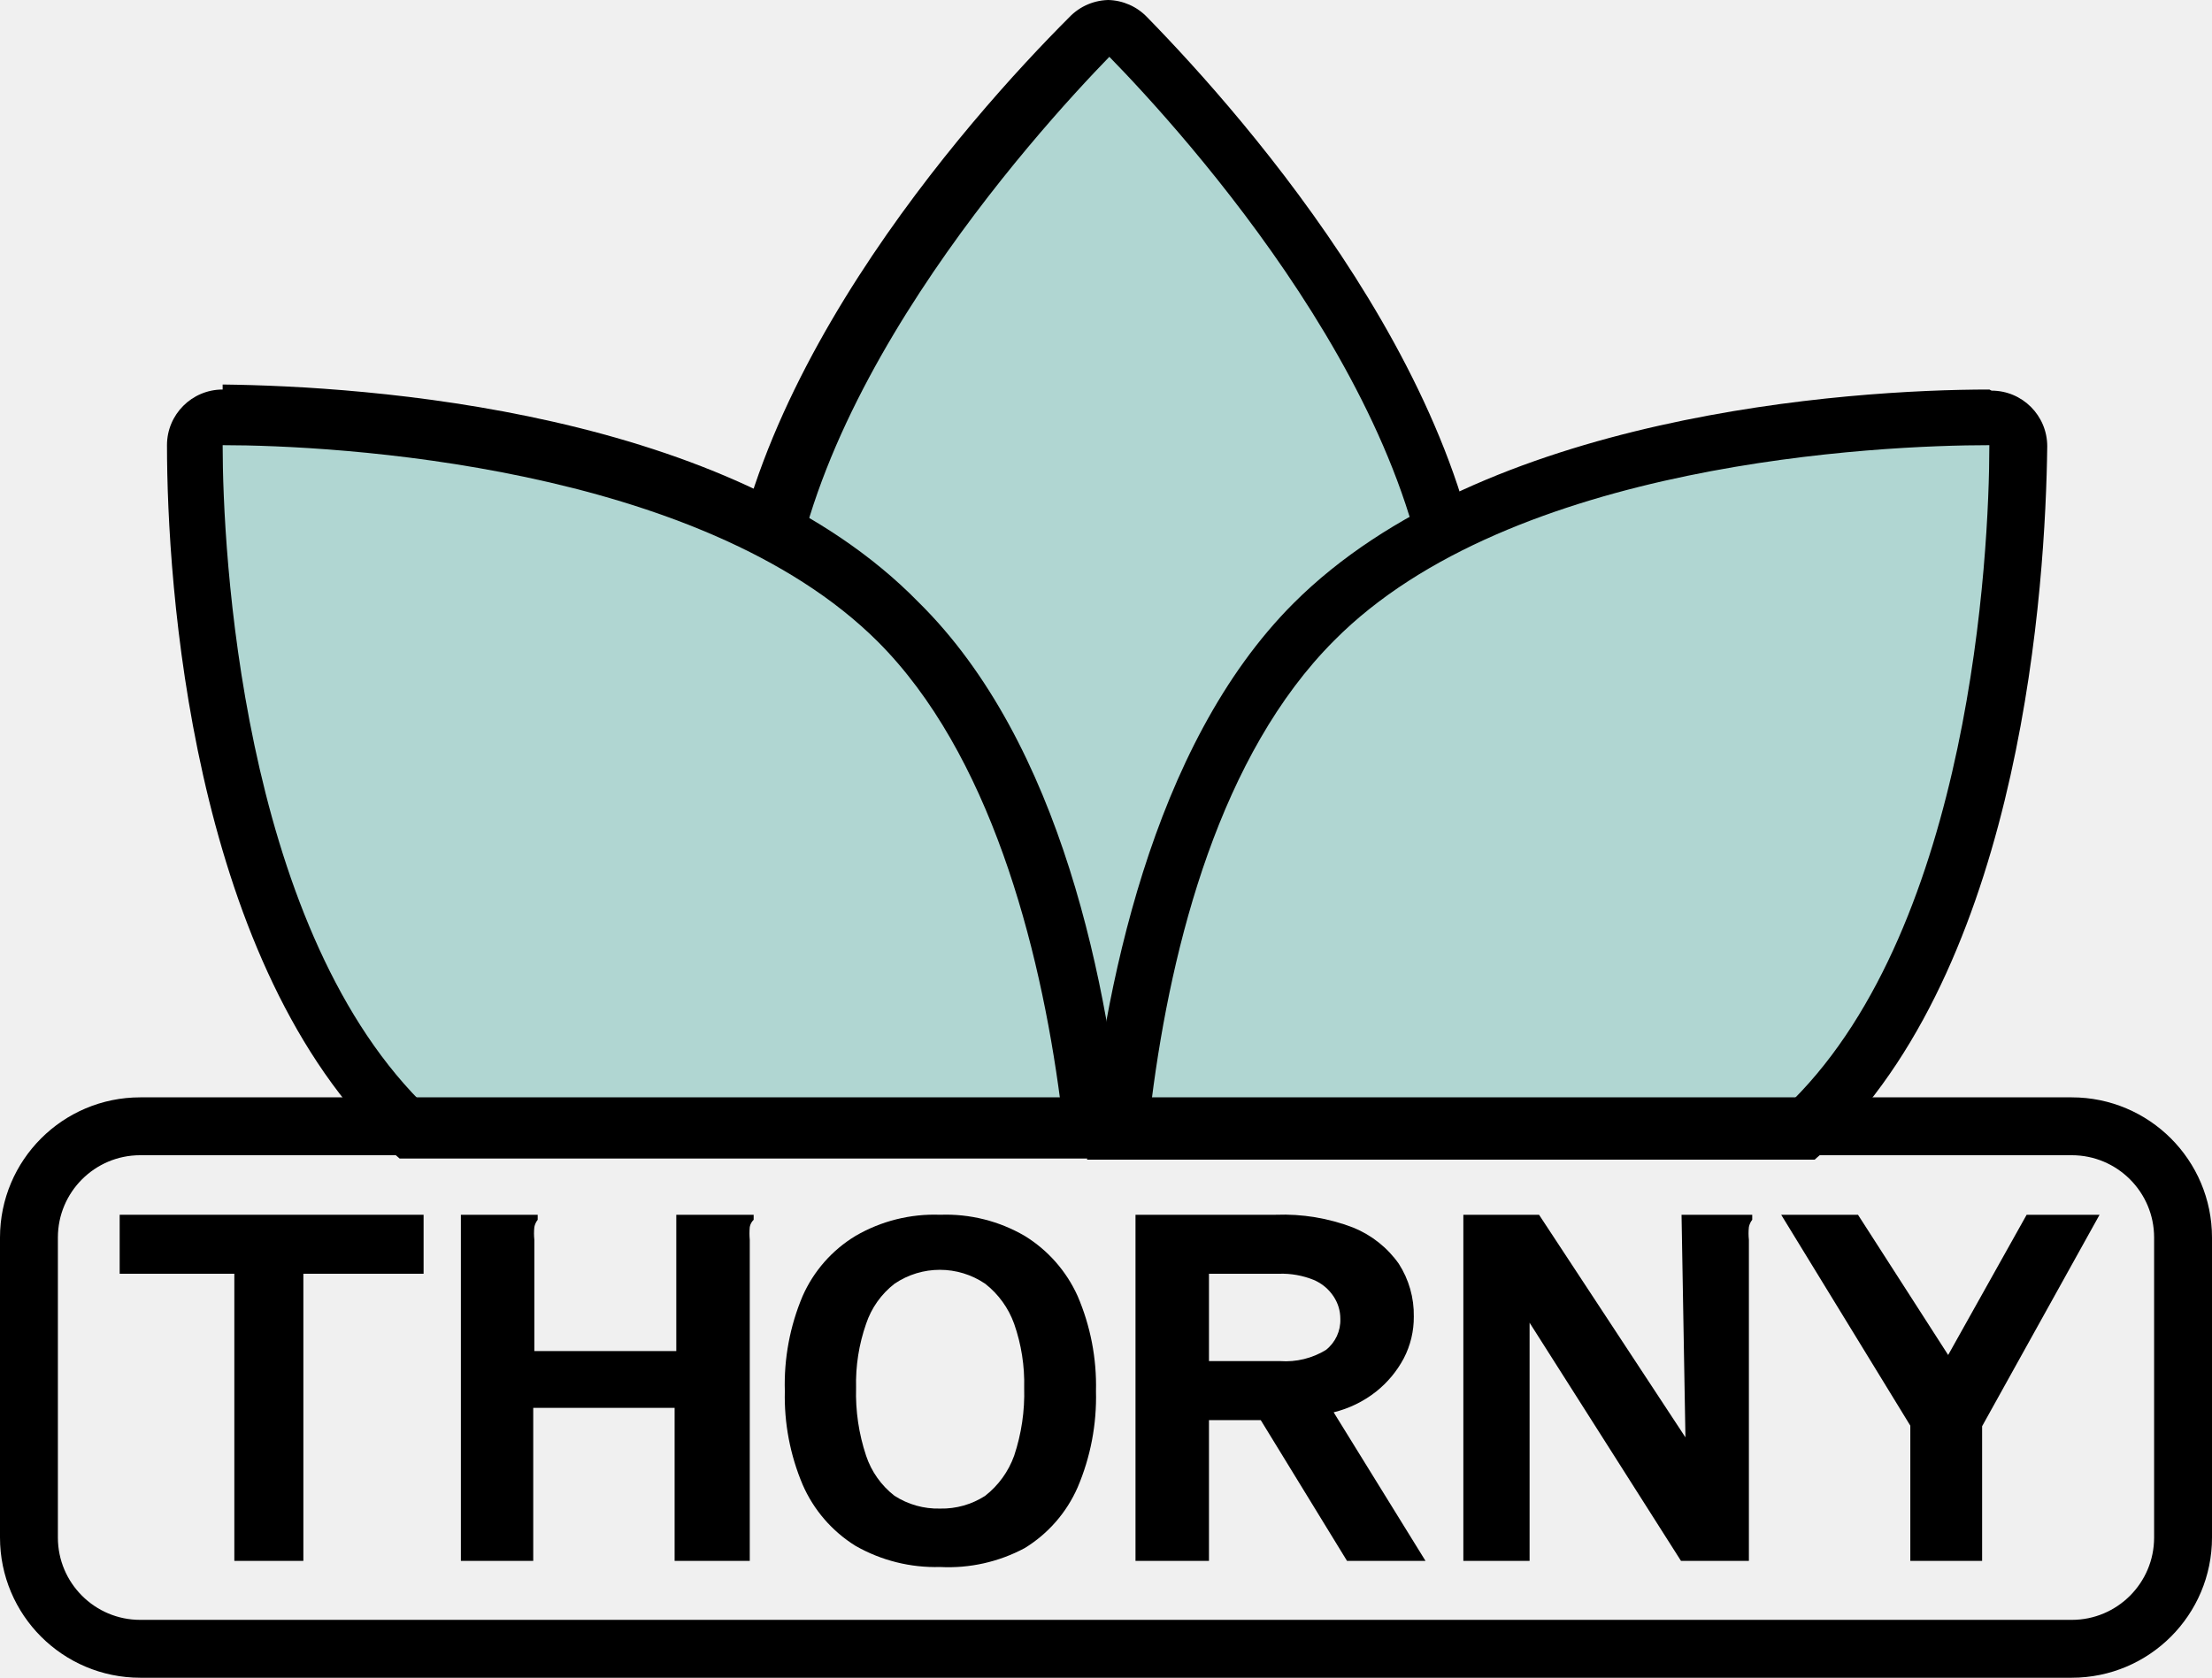
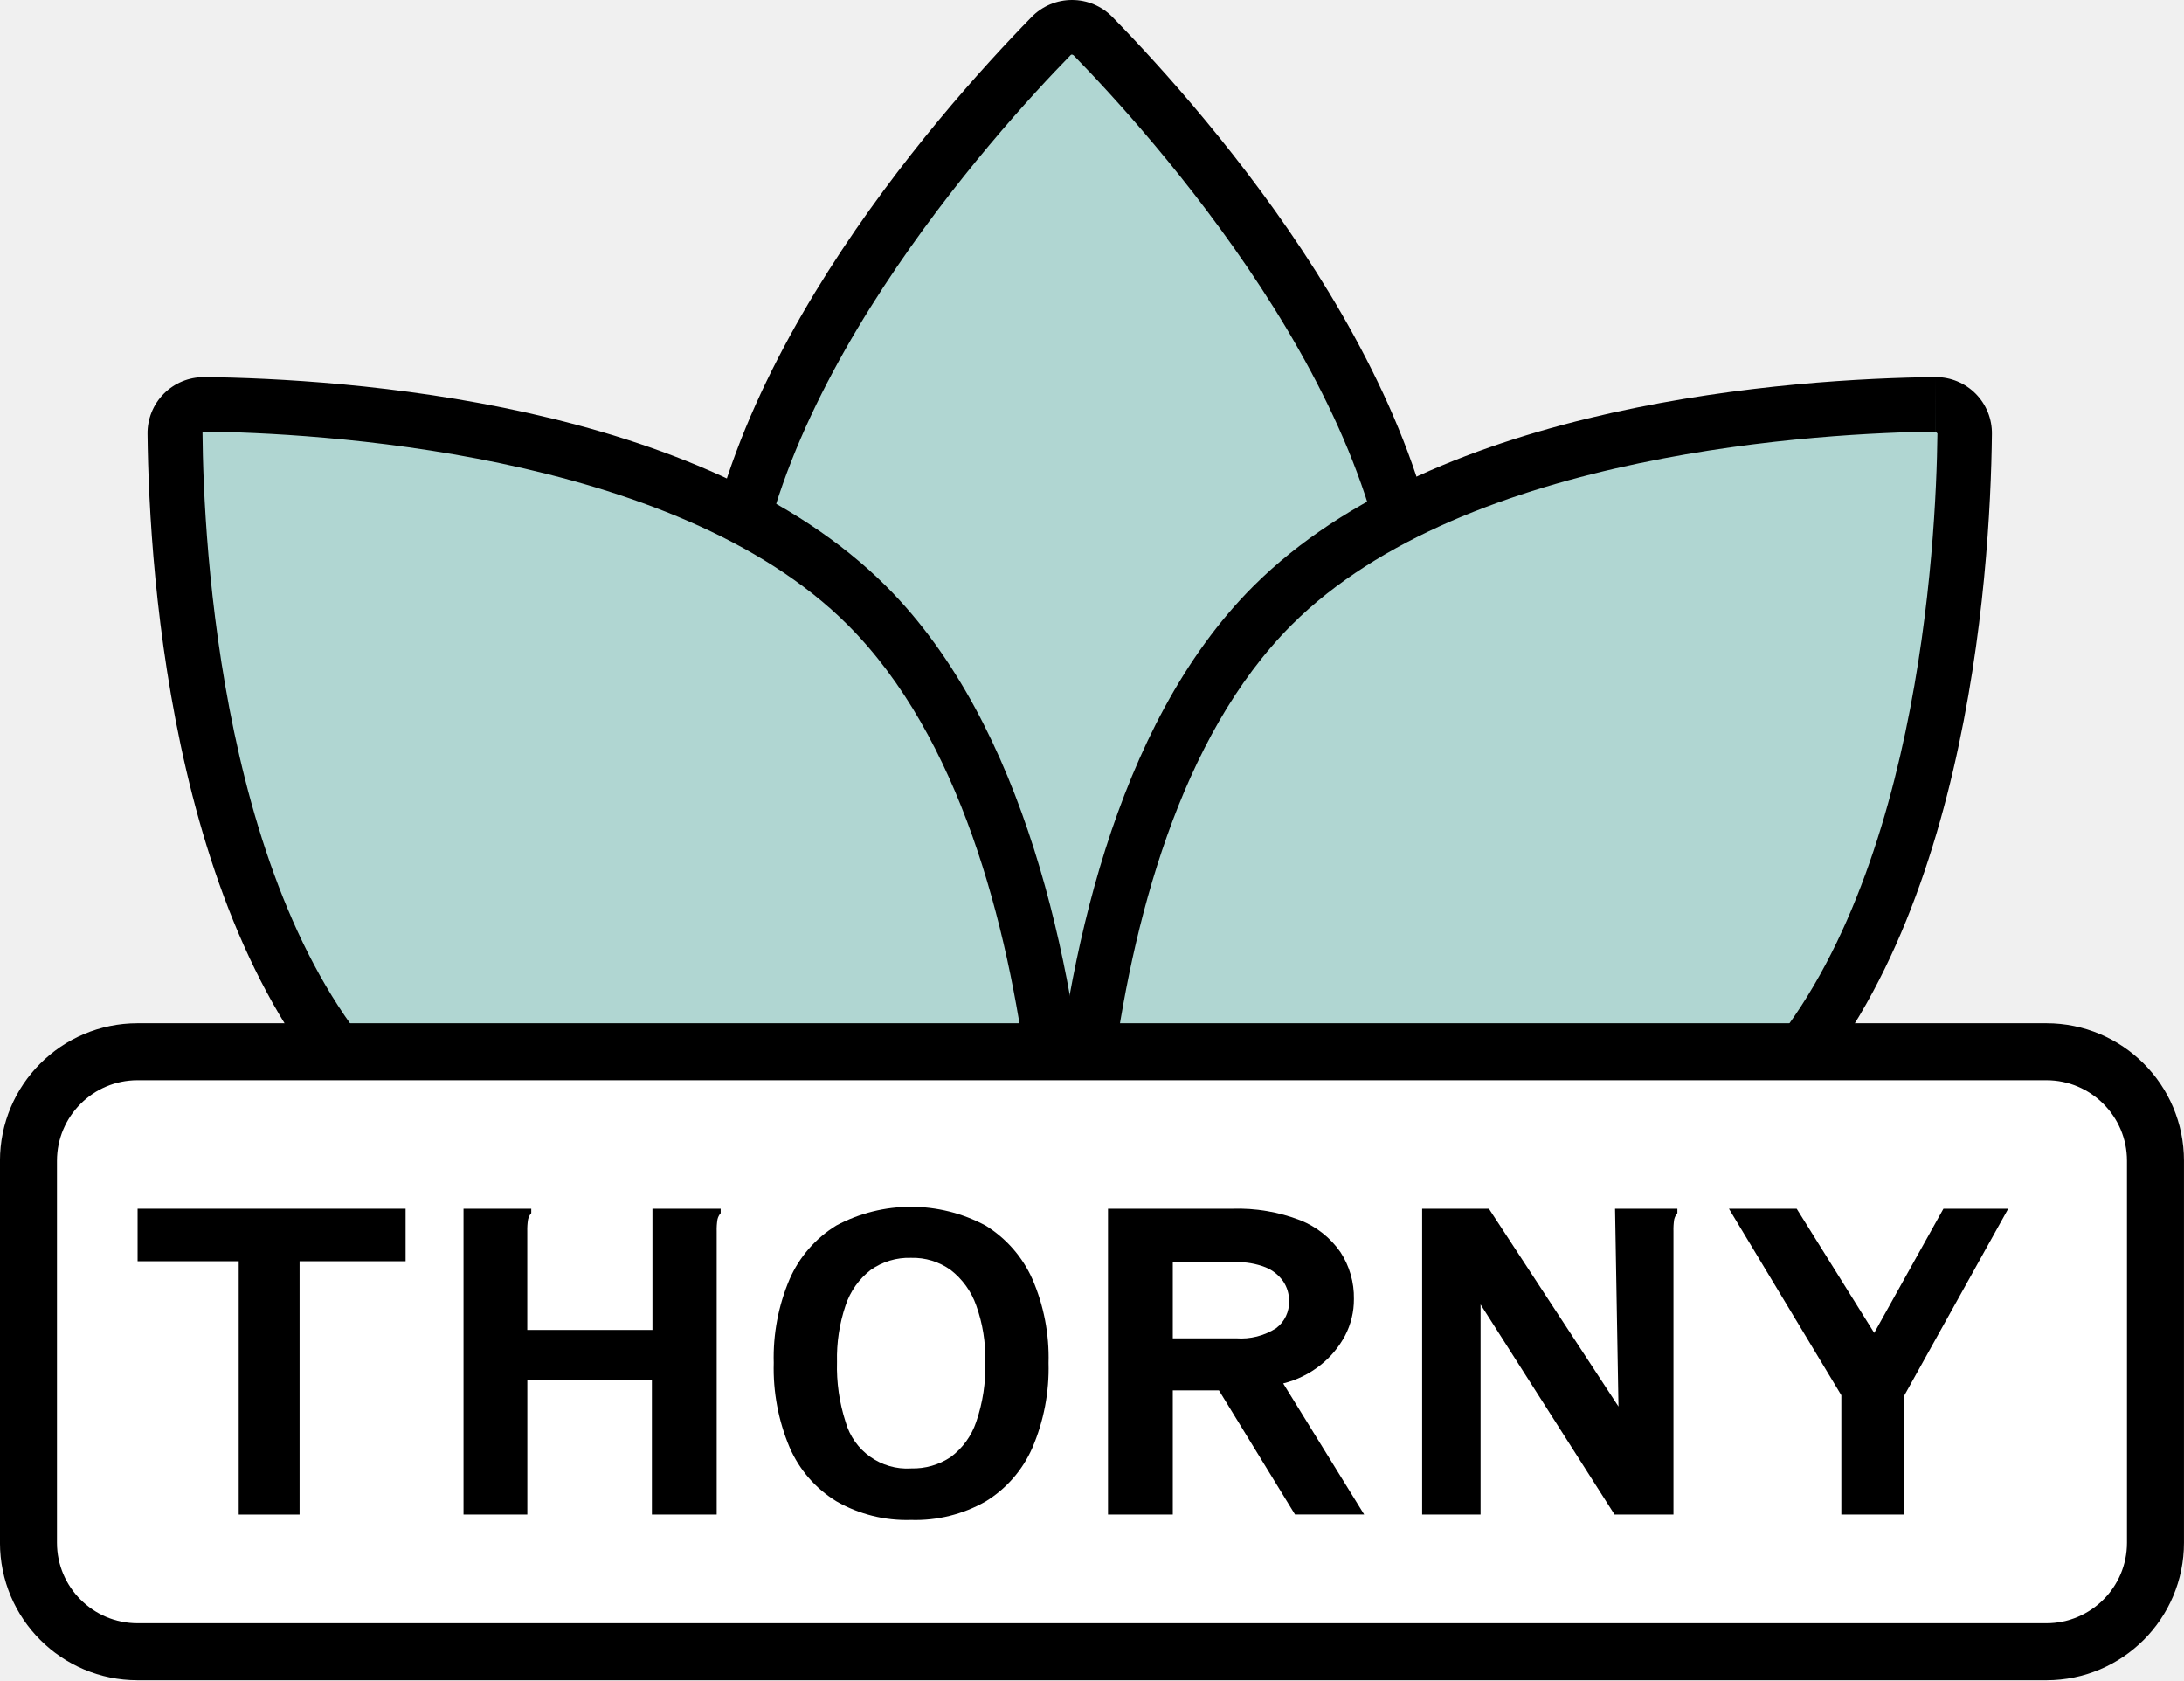
- <svg xmlns="http://www.w3.org/2000/svg" viewBox="0 0 39.74 30.14">
+ <svg xmlns="http://www.w3.org/2000/svg" viewBox="0 0 40.045 30.805">
  <defs>
-     <style>.a{fill:#b0d6d2;}.b{fill:none;stroke:#000;stroke-miterlimit:10;stroke-width:1.04px;}</style>
+     <style>.a{fill:#b0d6d2;}.b{fill:#fff;stroke:#000;stroke-miterlimit:10;stroke-width:1.045px;}</style>
  </defs>
-   <path d="M4.21,28.05V22.89H2.15V21.83H7.61v1.06H5.45v5.16Z" />
-   <path d="M8.28,21.83H9.66v.09a.31.31,0,0,0-.06.13,1.06,1.06,0,0,0,0,.23v2h2.55V21.83h1.39v.09a.24.24,0,0,0-.07.13,1.29,1.29,0,0,0,0,.23v5.77H12.12V25.3H9.58v2.75H8.28Z" />
-   <path d="M16.89,28.16a2.9,2.9,0,0,1-1.52-.38,2.44,2.44,0,0,1-.95-1.1A4.06,4.06,0,0,1,14.1,25a4.08,4.08,0,0,1,.32-1.71,2.39,2.39,0,0,1,.95-1.08,2.81,2.81,0,0,1,1.52-.38,2.81,2.81,0,0,1,1.52.38,2.45,2.45,0,0,1,.95,1.08A4.08,4.08,0,0,1,19.69,25a4.14,4.14,0,0,1-.33,1.73,2.42,2.42,0,0,1-.95,1.09A2.9,2.9,0,0,1,16.89,28.16Zm0-1.05a1.43,1.43,0,0,0,.81-.23,1.6,1.6,0,0,0,.52-.72,3.53,3.53,0,0,0,.18-1.22,3.23,3.23,0,0,0-.18-1.15,1.6,1.6,0,0,0-.52-.72,1.45,1.45,0,0,0-1.63,0,1.52,1.52,0,0,0-.51.72,3.23,3.23,0,0,0-.18,1.15,3.53,3.53,0,0,0,.18,1.22,1.52,1.52,0,0,0,.51.72A1.44,1.44,0,0,0,16.89,27.11Z" />
-   <path d="M20.4,28.05V21.83h2.52a3.51,3.51,0,0,1,1.39.23,1.86,1.86,0,0,1,.82.65,1.7,1.7,0,0,1,.27.95,1.6,1.6,0,0,1-.18.75,1.91,1.91,0,0,1-.5.6,2,2,0,0,1-.76.37l1.65,2.67H24.2l-1.55-2.53h-.93v2.53Zm1.32-3.59H23a1.39,1.39,0,0,0,.82-.2.68.68,0,0,0,.26-.56.72.72,0,0,0-.12-.4A.8.8,0,0,0,23.6,23a1.53,1.53,0,0,0-.62-.11H21.72Z" />
-   <path d="M26.29,21.83h1.36l2.63,4-.07-4h1.27v.09a.31.31,0,0,0-.06.13,1.06,1.06,0,0,0,0,.23v5.77H30.2l-2.72-4.28v4.28H26.29Z" />
-   <path d="M34.32,28.05V25.62L32,21.83h1.38L35,24.35l1.41-2.52h1.31l-2.11,3.8v2.42Z" />
-   <path class="a" d="M17.13,20.26c-1.66-2.18-3.57-5.34-3.57-8.4,0-4.57,4.18-9.34,6-11.18a.51.51,0,0,1,.74,0c1.8,1.84,6,6.61,6,11.18,0,3.06-1.91,6.22-3.57,8.4Z" />
-   <path d="M19.91,1c1.37,1.4,5.83,6.32,5.83,10.82,0,2.82-1.74,5.78-3.31,7.88h-5c-1.57-2.1-3.3-5.06-3.3-7.88,0-4.5,4.45-9.41,5.82-10.82m0-1a1,1,0,0,0-.74.31C17.39,2.13,13,7.07,13,11.86c0,3.25,2,6.56,3.84,8.92h6.06c1.84-2.36,3.84-5.67,3.84-8.92,0-4.79-4.35-9.73-6.13-11.55A1,1,0,0,0,19.91,0Z" />
-   <path class="a" d="M20.1,20.26c.33-3,1.22-6.86,3.5-9.14,3.24-3.24,9.56-3.66,12.13-3.69a.53.53,0,0,1,.38.16.51.51,0,0,1,.15.37c0,2.57-.45,8.9-3.68,12.13l-.18.17Z" />
-   <path d="M35.74,8c0,2-.35,8.59-3.53,11.77l0,0H20.69c.36-2.83,1.24-6.22,3.28-8.26C27.15,8.3,33.78,8,35.74,8m0-1h0c-2.54,0-9.11.45-12.5,3.84-2.56,2.56-3.42,7-3.71,10H32.6c.12-.1.23-.21.34-.32,3.39-3.39,3.81-10,3.84-12.5a1,1,0,0,0-1-1Z" />
-   <path class="a" d="M7.34,20.26l-.18-.17C3.93,16.86,3.51,10.53,3.48,8a.51.51,0,0,1,.15-.37A.52.52,0,0,1,4,7.43c2.57,0,8.9.45,12.14,3.69,2.28,2.28,3.17,6.12,3.5,9.14Z" />
-   <path d="M4,6.91V8c2,0,8.58.35,11.77,3.53,2,2,2.91,5.43,3.28,8.26H7.55l0,0C4.34,16.54,4,9.91,4,8H4v-1m0,0A1,1,0,0,0,3,8c0,2.54.45,9.11,3.84,12.5.11.11.22.22.34.32H20.21c-.28-3.08-1.14-7.47-3.71-10C13.12,7.36,6.55,6.94,4,6.91Z" />
-   <rect class="b" x="0.52" y="20.24" width="38.7" height="9.39" rx="2" ry="2" />
+   <path class="a" d="M16.869,20.282c-1.668-2.184-3.579-5.355-3.579-8.421,0-4.582,4.183-9.358,5.981-11.198a.538.538,0,0,1,.77,0c1.798,1.84,5.981,6.616,5.981,11.198,0,3.066-1.911,6.238-3.579,8.421Z" />
+   <path d="M19.656,1l.027.012c1.37,1.402,5.839,6.326,5.839,10.849,0,2.839-1.745,5.81-3.328,7.921h-5.076c-1.583-2.111-3.328-5.083-3.328-7.921,0-4.522,4.469-9.447,5.839-10.849A.035.035,0,0,1,19.656,1m0-1a1.034,1.034,0,0,0-.742.313C17.137,2.13,12.79,7.069,12.79,11.861c0,3.246,1.994,6.557,3.833,8.921h6.065c1.839-2.365,3.833-5.676,3.833-8.921,0-4.792-4.347-9.73-6.123-11.548A1.034,1.034,0,0,0,19.656,0Z" />
+   <path class="a" d="M19.823,20.282c.33-3.025,1.214-6.885,3.509-9.18,3.242-3.242,9.579-3.66,12.153-3.689a.53.53,0,0,1,.539.54c-.03,2.669-.471,9.159-3.873,12.328Z" />
+   <path d="M35.491,6.913v1l.033.034c-.023,2.005-.351,8.651-3.574,11.834H20.385c.365-2.845,1.241-6.268,3.3-8.326C26.885,8.257,33.53,7.936,35.49,7.913l.001-1m0,0h-.012c-2.537.029-9.11.445-12.5,3.836C20.413,13.314,19.551,17.7,19.27,20.782h13.073l.001,0C36.05,17.504,36.493,10.58,36.523,7.959a1.029,1.029,0,0,0-1.032-1.046Z" />
+   <path class="a" d="M7.078,20.282c-3.401-3.169-3.842-9.659-3.873-12.329a.529.529,0,0,1,.533-.54c2.58.029,8.917.447,12.159,3.689,2.295,2.296,3.18,6.155,3.509,9.18Z" />
+   <path d="M3.737,6.913l.001,1c1.96.022,8.605.344,11.805,3.543,2.058,2.058,2.935,5.481,3.3,8.326H7.279C4.056,16.599,3.728,9.951,3.713,7.922a.03.03,0,0,1,.024-.008v-1m0,0A1.029,1.029,0,0,0,2.705,7.959c.03,2.621.473,9.545,4.179,12.823l.001,0H19.958c-.28-3.082-1.143-7.468-3.708-10.033C12.859,7.358,6.287,6.942,3.75,6.913Z" />
+   <rect class="b" x="0.522" y="19.282" width="39" height="11" rx="2" ry="2" />
+   <path d="M4.377,27.767v-4.644H2.523V22.16H7.437v.963H5.493v4.644Z" />
+   <path d="M8.499,22.16H9.741v.081a.27.27,0,0,0-.059.117,1.198,1.198,0,0,0-.014.216v1.809h2.295V22.16h1.251v.081a.266.266,0,0,0-.059.117,1.162,1.162,0,0,0-.014.216v5.193h-1.188V25.292H9.669v2.475H8.499Z" />
+   <path d="M16.706,27.866a2.584,2.584,0,0,1-1.372-.343,2.174,2.174,0,0,1-.855-.985,3.717,3.717,0,0,1-.292-1.551,3.663,3.663,0,0,1,.292-1.538,2.18,2.18,0,0,1,.855-.981,2.898,2.898,0,0,1,2.736,0,2.21,2.21,0,0,1,.859.981,3.617,3.617,0,0,1,.297,1.538,3.7,3.7,0,0,1-.297,1.556,2.173,2.173,0,0,1-.859.985A2.599,2.599,0,0,1,16.706,27.866Zm0-.945a1.241,1.241,0,0,0,.725-.208,1.333,1.333,0,0,0,.468-.643,3.111,3.111,0,0,0,.167-1.101,2.86,2.86,0,0,0-.167-1.038,1.42,1.42,0,0,0-.468-.648,1.189,1.189,0,0,0-.725-.222,1.216,1.216,0,0,0-.742.222,1.362,1.362,0,0,0-.459.648,3.006,3.006,0,0,0-.158,1.038,3.271,3.271,0,0,0,.158,1.101,1.175,1.175,0,0,0,1.201.852Z" />
+   <path d="M20.316,27.767V22.16h2.277a3.167,3.167,0,0,1,1.247.211,1.627,1.627,0,0,1,.738.585,1.52,1.52,0,0,1,.247.859,1.43,1.43,0,0,1-.162.671,1.72,1.72,0,0,1-.455.544,1.786,1.786,0,0,1-.68.333l1.485,2.403H23.745L22.35,25.49h-.846v2.277Zm1.188-3.231H22.665a1.195,1.195,0,0,0,.733-.185.599.599,0,0,0,.238-.5.632.632,0,0,0-.108-.36.73.73,0,0,0-.324-.257,1.405,1.405,0,0,0-.558-.094H21.504Z" />
+   <path d="M26.076,22.16h1.224l2.376,3.627-.063-3.627h1.143v.081a.276.276,0,0,0-.059.117,1.208,1.208,0,0,0-.013.216v5.193h-1.08l-2.457-3.852v3.852H26.076Z" />
+   <path d="M33.762,27.767V25.58l-2.061-3.42h1.242l1.422,2.277,1.269-2.277h1.188l-1.908,3.429v2.178Z" />
</svg>
